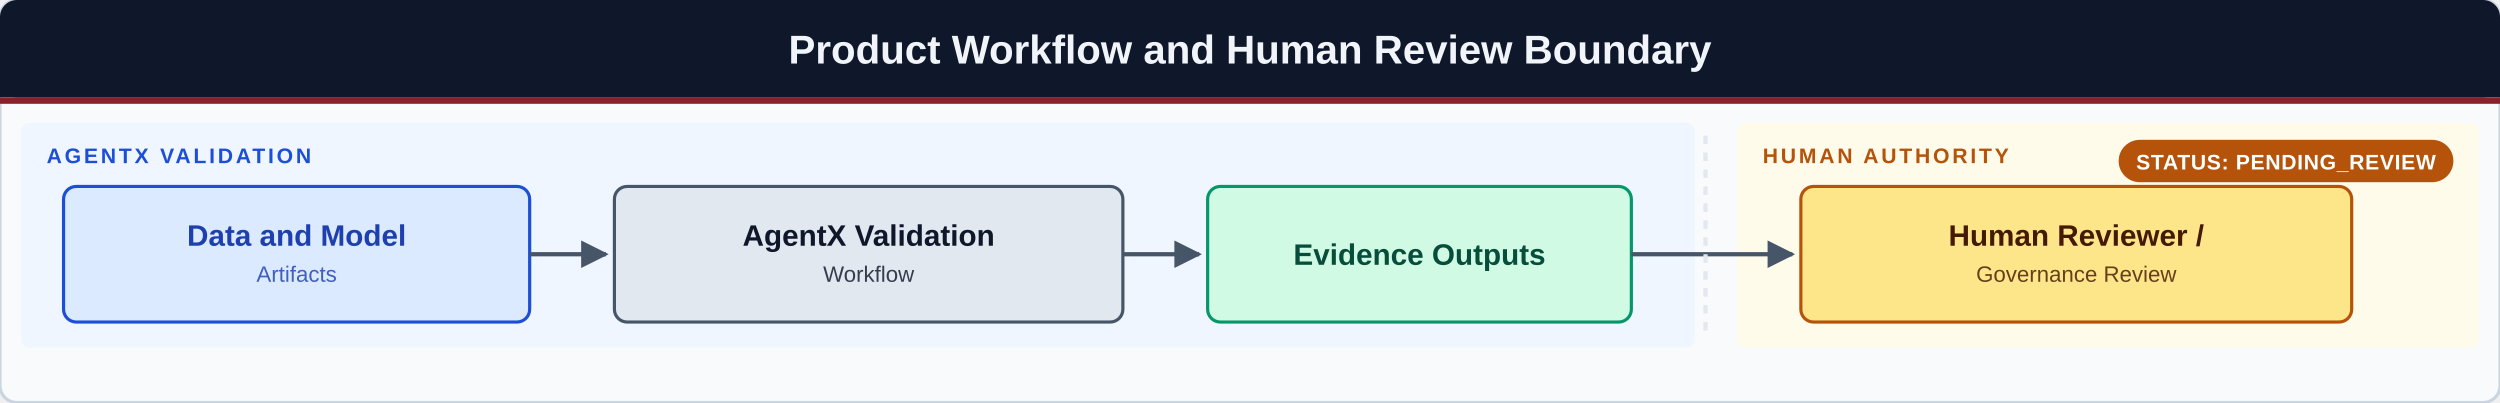
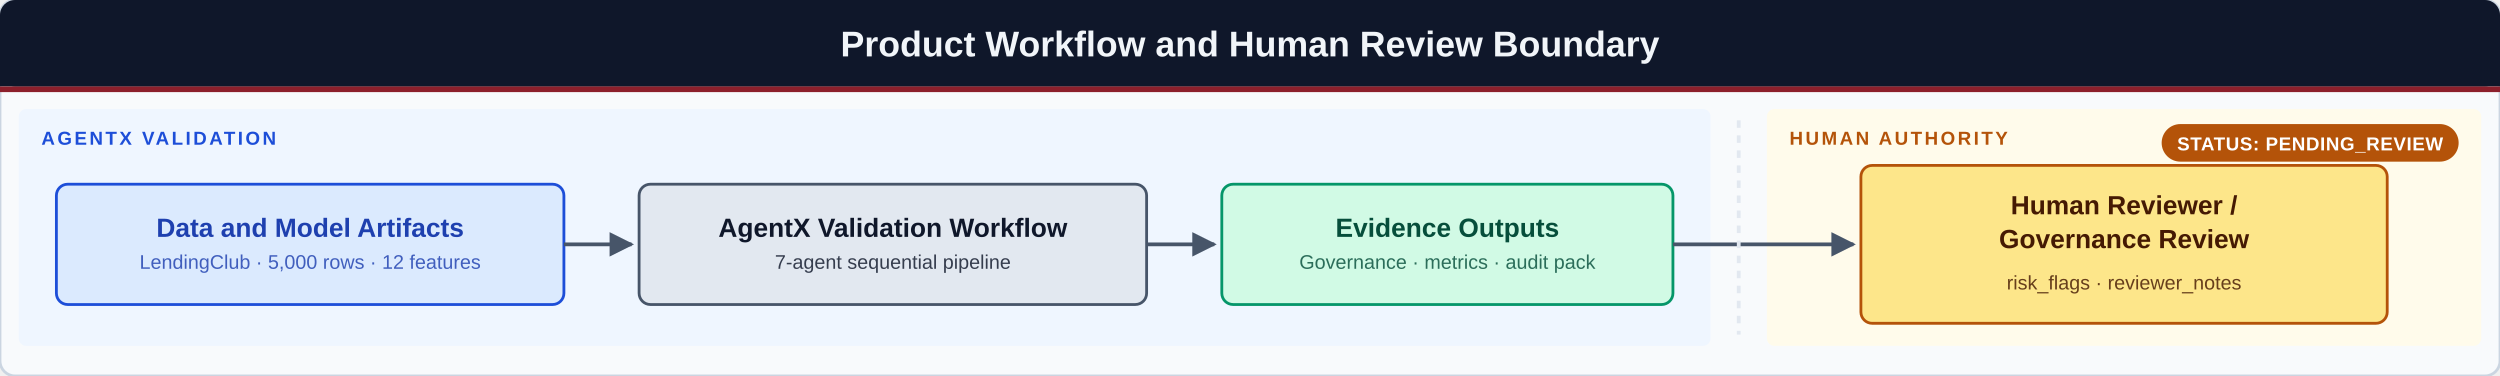
- <svg xmlns="http://www.w3.org/2000/svg" viewBox="0 0 1180 190" width="1180" height="190" role="img" aria-labelledby="d1title d1desc">
+ <svg xmlns="http://www.w3.org/2000/svg" viewBox="0 0 1330 200" width="1330" height="200" role="img" aria-labelledby="d1title d1desc">
  <defs>
    <marker id="d1-ah" viewBox="0 0 10 10" refX="9" refY="5" markerWidth="6.5" markerHeight="6.5" orient="auto">
      <polygon points="0,0 10,5 0,10" fill="#475569" />
    </marker>
  </defs>
-   <rect x="0" y="0" width="1180" height="190" rx="8" fill="#F8FAFC" stroke="#CBD5E1" stroke-width="1.5" />
-   <rect x="0" y="0" width="1180" height="46" rx="8" fill="#0F172A" />
-   <rect x="0" y="34" width="1180" height="12" fill="#0F172A" />
-   <rect x="0" y="46" width="1180" height="3" fill="#8C1F2B" />
-   <text x="590" y="30" text-anchor="middle" font-family="'Segoe UI','Helvetica Neue',Arial,sans-serif" font-size="19" font-weight="700" fill="#F1F5F9">Product Workflow and Human Review Boundary</text>
-   <rect x="10" y="58" width="790" height="106" rx="4" fill="#EFF6FF" />
+   <rect x="0" y="0" width="1330" height="200" rx="8" fill="#F8FAFC" stroke="#CBD5E1" stroke-width="1.5" />
+   <rect x="0" y="0" width="1330" height="46" rx="8" fill="#0F172A" />
+   <rect x="0" y="34" width="1330" height="12" fill="#0F172A" />
+   <rect x="0" y="46" width="1330" height="3" fill="#8C1F2B" />
+   <text x="665" y="30" text-anchor="middle" font-family="'Segoe UI','Helvetica Neue',Arial,sans-serif" font-size="19" font-weight="700" fill="#F1F5F9">Product Workflow and Human Review Boundary</text>
+   <rect x="10" y="58" width="900" height="126" rx="4" fill="#EFF6FF" />
  <text x="22" y="77" font-family="'Segoe UI','Helvetica Neue',Arial,sans-serif" font-size="10" font-weight="700" fill="#1D4ED8" letter-spacing="1.3">AGENTX VALIDATION</text>
-   <rect x="820" y="58" width="350" height="106" rx="4" fill="#FFFBEB" />
-   <text x="832" y="77" font-family="'Segoe UI','Helvetica Neue',Arial,sans-serif" font-size="10" font-weight="700" fill="#B45309" letter-spacing="1.3">HUMAN AUTHORITY</text>
-   <rect x="1000" y="66" width="158" height="20" rx="10" fill="#B45309" />
-   <text x="1079" y="80" text-anchor="middle" font-family="'Segoe UI','Helvetica Neue',Arial,sans-serif" font-size="10" font-weight="700" letter-spacing="0.3" fill="#FFFFFF">STATUS: PENDING_REVIEW</text>
-   <rect x="30" y="88" width="220" height="64" rx="6" fill="#DBEAFE" stroke="#1D4ED8" stroke-width="1.5" />
-   <text x="140" y="116" text-anchor="middle" font-family="'Segoe UI','Helvetica Neue',Arial,sans-serif" font-size="14" font-weight="700" fill="#1E40AF">Data and Model</text>
-   <text x="140" y="133" text-anchor="middle" font-family="'Segoe UI','Helvetica Neue',Arial,sans-serif" font-size="10.5" fill="#1E40AF" opacity="0.82">Artifacts</text>
-   <rect x="290" y="88" width="240" height="64" rx="6" fill="#E2E8F0" stroke="#475569" stroke-width="1.5" />
-   <text x="410" y="116" text-anchor="middle" font-family="'Segoe UI','Helvetica Neue',Arial,sans-serif" font-size="14" font-weight="700" fill="#0F172A">AgentX Validation</text>
-   <text x="410" y="133" text-anchor="middle" font-family="'Segoe UI','Helvetica Neue',Arial,sans-serif" font-size="10.5" fill="#0F172A" opacity="0.82">Workflow</text>
-   <rect x="570" y="88" width="200" height="64" rx="6" fill="#D1FAE5" stroke="#059669" stroke-width="1.5" />
-   <text x="670" y="125" text-anchor="middle" font-family="'Segoe UI','Helvetica Neue',Arial,sans-serif" font-size="14" font-weight="700" fill="#064E3B">Evidence Outputs</text>
-   <rect x="850" y="88" width="260" height="64" rx="6" fill="#FDE68A" stroke="#B45309" stroke-width="1.5" />
-   <text x="980" y="116" text-anchor="middle" font-family="'Segoe UI','Helvetica Neue',Arial,sans-serif" font-size="14" font-weight="700" fill="#451A03">Human Reviewer /</text>
-   <text x="980" y="133" text-anchor="middle" font-family="'Segoe UI','Helvetica Neue',Arial,sans-serif" font-size="10.5" fill="#451A03" opacity="0.82">Governance Review</text>
-   <line x1="250" y1="120" x2="286" y2="120" stroke="#475569" stroke-width="2" marker-end="url(#d1-ah)" />
-   <line x1="530" y1="120" x2="566" y2="120" stroke="#475569" stroke-width="2" marker-end="url(#d1-ah)" />
-   <line x1="770" y1="120" x2="846" y2="120" stroke="#475569" stroke-width="2" marker-end="url(#d1-ah)" />
-   <line x1="805" y1="64" x2="805" y2="158" stroke="#E2E8F0" stroke-width="2" stroke-dasharray="4,4" />
+   <rect x="940" y="58" width="380" height="126" rx="4" fill="#FFFBEB" />
+   <text x="952" y="77" font-family="'Segoe UI','Helvetica Neue',Arial,sans-serif" font-size="10" font-weight="700" fill="#B45309" letter-spacing="1.3">HUMAN AUTHORITY</text>
+   <rect x="1150" y="66" width="158" height="20" rx="10" fill="#B45309" />
+   <text x="1229" y="80" text-anchor="middle" font-family="'Segoe UI','Helvetica Neue',Arial,sans-serif" font-size="10" font-weight="700" letter-spacing="0.3" fill="#FFFFFF">STATUS: PENDING_REVIEW</text>
+   <rect x="30" y="98" width="270" height="64" rx="6" fill="#DBEAFE" stroke="#1D4ED8" stroke-width="1.5" />
+   <text x="165" y="126" text-anchor="middle" font-family="'Segoe UI','Helvetica Neue',Arial,sans-serif" font-size="14" font-weight="700" fill="#1E40AF">Data and Model Artifacts</text>
+   <text x="165" y="143" text-anchor="middle" font-family="'Segoe UI','Helvetica Neue',Arial,sans-serif" font-size="10.5" fill="#1E40AF" opacity="0.82">LendingClub · 5,000 rows · 12 features</text>
+   <rect x="340" y="98" width="270" height="64" rx="6" fill="#E2E8F0" stroke="#475569" stroke-width="1.5" />
+   <text x="475" y="126" text-anchor="middle" font-family="'Segoe UI','Helvetica Neue',Arial,sans-serif" font-size="14" font-weight="700" fill="#0F172A">AgentX Validation Workflow</text>
+   <text x="475" y="143" text-anchor="middle" font-family="'Segoe UI','Helvetica Neue',Arial,sans-serif" font-size="10.5" fill="#0F172A" opacity="0.82">7-agent sequential pipeline</text>
+   <rect x="650" y="98" width="240" height="64" rx="6" fill="#D1FAE5" stroke="#059669" stroke-width="1.5" />
+   <text x="770" y="126" text-anchor="middle" font-family="'Segoe UI','Helvetica Neue',Arial,sans-serif" font-size="14" font-weight="700" fill="#064E3B">Evidence Outputs</text>
+   <text x="770" y="143" text-anchor="middle" font-family="'Segoe UI','Helvetica Neue',Arial,sans-serif" font-size="10.5" fill="#064E3B" opacity="0.82">Governance · metrics · audit pack</text>
+   <rect x="990" y="88" width="280" height="84" rx="6" fill="#FDE68A" stroke="#B45309" stroke-width="1.5" />
+   <text x="1130" y="114" text-anchor="middle" font-family="'Segoe UI','Helvetica Neue',Arial,sans-serif" font-size="14" font-weight="700" fill="#451A03">Human Reviewer /</text>
+   <text x="1130" y="132" text-anchor="middle" font-family="'Segoe UI','Helvetica Neue',Arial,sans-serif" font-size="14" font-weight="700" fill="#451A03">Governance Review</text>
+   <text x="1130" y="154" text-anchor="middle" font-family="'Segoe UI','Helvetica Neue',Arial,sans-serif" font-size="10.5" fill="#451A03" opacity="0.82">risk_flags · reviewer_notes</text>
+   <line x1="300" y1="130" x2="336" y2="130" stroke="#475569" stroke-width="2" marker-end="url(#d1-ah)" />
+   <line x1="610" y1="130" x2="646" y2="130" stroke="#475569" stroke-width="2" marker-end="url(#d1-ah)" />
+   <line x1="890" y1="130" x2="986" y2="130" stroke="#475569" stroke-width="2" marker-end="url(#d1-ah)" />
+   <line x1="925" y1="64" x2="925" y2="178" stroke="#E2E8F0" stroke-width="2" stroke-dasharray="4,4" />
</svg>
